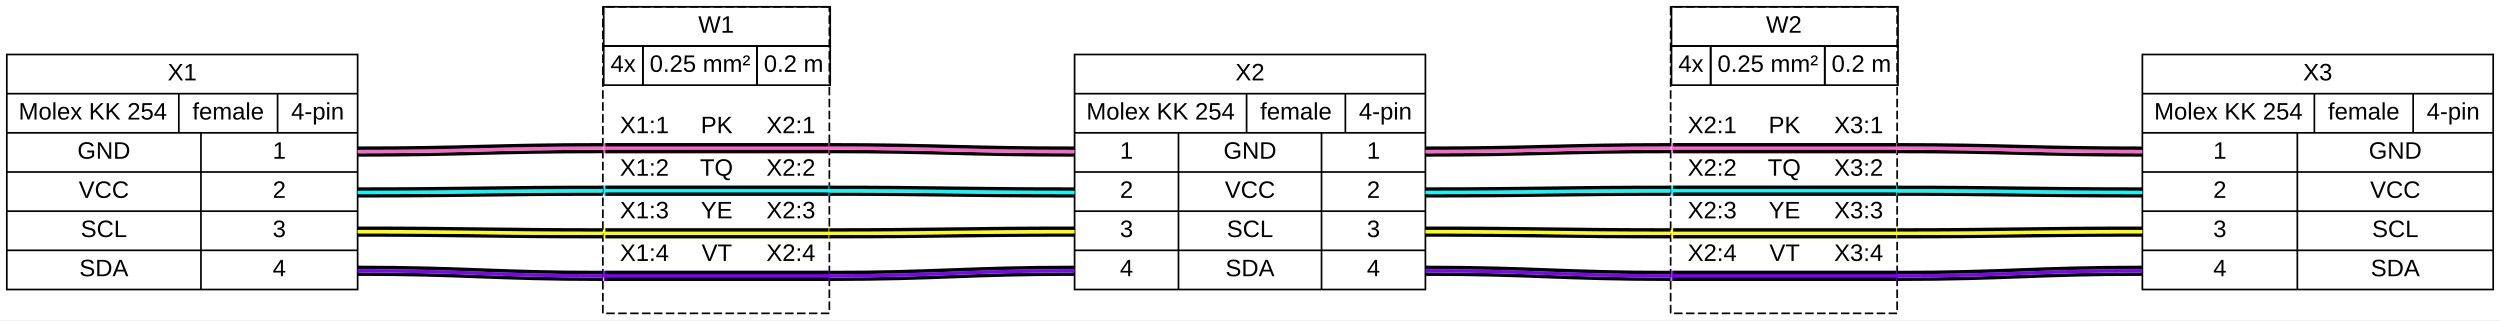
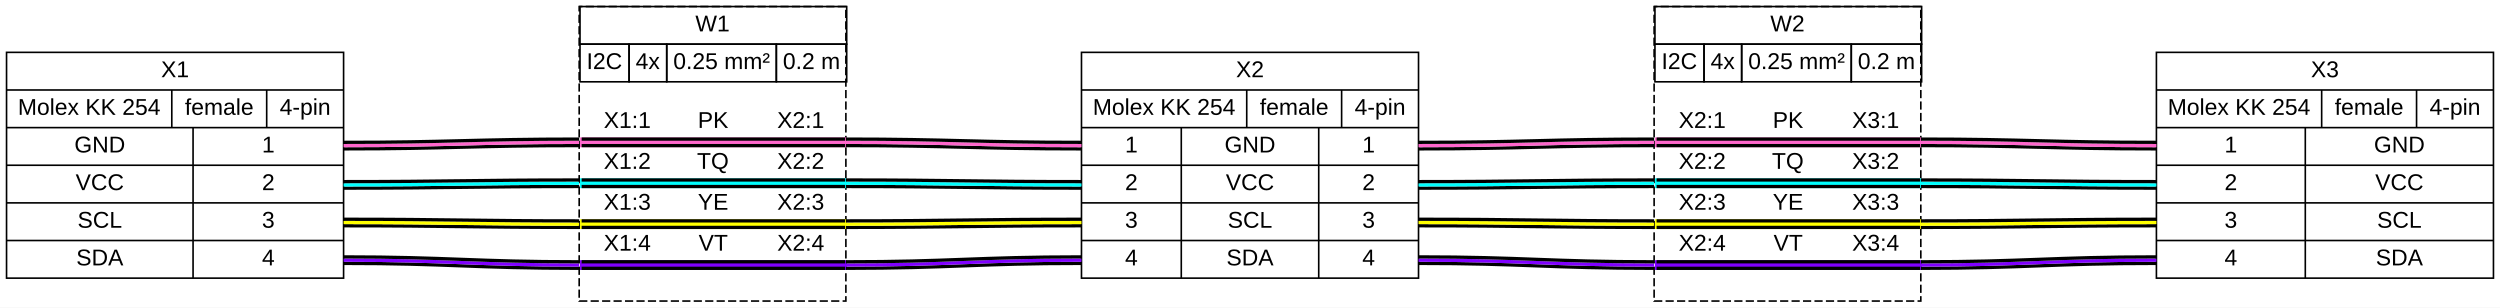
- <svg xmlns="http://www.w3.org/2000/svg" width="1468pt" height="188pt" viewBox="0.00 0.00 1468.00 188.00">
+ <svg xmlns="http://www.w3.org/2000/svg" width="1528pt" height="188pt" viewBox="0.00 0.00 1528.00 188.00">
  <g id="graph0" class="graph" transform="scale(1 1) rotate(0) translate(4 184)">
-     <polygon fill="white" stroke="transparent" points="-4,4 -4,-184 1464,-184 1464,4 -4,4" />
+     <polygon fill="white" stroke="transparent" points="-4,4 -4,-184 1524,-184 1524,4 -4,4" />
    <g id="node1" class="node">
      <polygon fill="white" stroke="black" points="0,-14 0,-152 206,-152 206,-14 0,-14" />
      <text text-anchor="middle" x="103" y="-136.8" font-family="arial" font-size="14.00">X1</text>
      <polyline fill="none" stroke="black" points="0,-129 206,-129 " />
      <text text-anchor="middle" x="50.5" y="-113.8" font-family="arial" font-size="14.00">Molex KK 254</text>
      <polyline fill="none" stroke="black" points="101,-106 101,-129 " />
      <text text-anchor="middle" x="130" y="-113.8" font-family="arial" font-size="14.00">female</text>
      <polyline fill="none" stroke="black" points="159,-106 159,-129 " />
      <text text-anchor="middle" x="182.5" y="-113.8" font-family="arial" font-size="14.00">4-pin</text>
      <polyline fill="none" stroke="black" points="0,-106 206,-106 " />
      <text text-anchor="middle" x="57" y="-90.8" font-family="arial" font-size="14.00">GND</text>
      <polyline fill="none" stroke="black" points="0,-83 114,-83 " />
      <text text-anchor="middle" x="57" y="-67.8" font-family="arial" font-size="14.00">VCC</text>
      <polyline fill="none" stroke="black" points="0,-60 114,-60 " />
      <text text-anchor="middle" x="57" y="-44.8" font-family="arial" font-size="14.00">SCL</text>
      <polyline fill="none" stroke="black" points="0,-37 114,-37 " />
      <text text-anchor="middle" x="57" y="-21.8" font-family="arial" font-size="14.00">SDA</text>
      <polyline fill="none" stroke="black" points="114,-14 114,-106 " />
      <text text-anchor="middle" x="160" y="-90.8" font-family="arial" font-size="14.00">1</text>
      <polyline fill="none" stroke="black" points="114,-83 206,-83 " />
      <text text-anchor="middle" x="160" y="-67.8" font-family="arial" font-size="14.00">2</text>
      <polyline fill="none" stroke="black" points="114,-60 206,-60 " />
      <text text-anchor="middle" x="160" y="-44.8" font-family="arial" font-size="14.00">3</text>
      <polyline fill="none" stroke="black" points="114,-37 206,-37 " />
      <text text-anchor="middle" x="160" y="-21.8" font-family="arial" font-size="14.00">4</text>
    </g>
    <g id="node4" class="node">
-       <polygon fill="white" stroke="black" stroke-dasharray="5,2" points="483,-180 350,-180 350,0 483,0 483,-180" />
-       <polygon fill="none" stroke="black" points="350.5,-157 350.5,-180 483.5,-180 483.5,-157 350.5,-157" />
-       <text text-anchor="start" x="406" y="-164.8" font-family="arial" font-size="14.00">W1</text>
-       <polygon fill="none" stroke="black" points="350.5,-134 350.5,-157 373.5,-157 373.5,-134 350.5,-134" />
-       <text text-anchor="start" x="354.5" y="-141.8" font-family="arial" font-size="14.00">4x</text>
-       <polygon fill="none" stroke="black" points="373.5,-134 373.5,-157 440.5,-157 440.5,-134 373.5,-134" />
-       <text text-anchor="start" x="377.5" y="-141.8" font-family="arial" font-size="14.00">0.25 mm²</text>
-       <polygon fill="none" stroke="black" points="440.5,-134 440.5,-157 483.5,-157 483.5,-134 440.5,-134" />
-       <text text-anchor="start" x="444.5" y="-141.8" font-family="arial" font-size="14.00">0.2 m</text>
-       <text text-anchor="start" x="415" y="-122.8" font-family="arial" font-size="14.00"> </text>
-       <text text-anchor="start" x="360" y="-105.8" font-family="arial" font-size="14.00">X1:1</text>
-       <text text-anchor="start" x="407.5" y="-105.8" font-family="arial" font-size="14.00">PK</text>
-       <text text-anchor="start" x="446" y="-105.8" font-family="arial" font-size="14.00">X2:1</text>
-       <polygon fill="#ff66cc" stroke="transparent" points="350.5,-94 350.5,-100 483.5,-100 483.5,-94 350.5,-94" />
-       <polyline fill="none" stroke="black" stroke-width="2" points="351.5,-95 482.5,-95 " />
-       <polyline fill="none" stroke="black" stroke-width="2" points="482.5,-99 351.5,-99 " />
-       <text text-anchor="start" x="360" y="-80.8" font-family="arial" font-size="14.00">X1:2</text>
-       <text text-anchor="start" x="407" y="-80.8" font-family="arial" font-size="14.00">TQ</text>
-       <text text-anchor="start" x="446" y="-80.8" font-family="arial" font-size="14.00">X2:2</text>
-       <polygon fill="#00ffff" stroke="transparent" stroke-width="2" points="350.5,-69 350.5,-75 483.5,-75 483.5,-69 350.5,-69" />
-       <polyline fill="none" stroke="black" stroke-width="2" points="351.5,-70 482.5,-70 " />
-       <polyline fill="none" stroke="black" stroke-width="2" points="482.5,-74 351.5,-74 " />
-       <text text-anchor="start" x="360" y="-55.8" font-family="arial" font-size="14.00">X1:3</text>
-       <text text-anchor="start" x="407.5" y="-55.8" font-family="arial" font-size="14.00">YE</text>
-       <text text-anchor="start" x="446" y="-55.8" font-family="arial" font-size="14.00">X2:3</text>
-       <polygon fill="#ffff00" stroke="transparent" stroke-width="2" points="350.5,-44 350.5,-50 483.5,-50 483.5,-44 350.5,-44" />
-       <polyline fill="none" stroke="black" stroke-width="2" points="351.5,-45 482.5,-45 " />
-       <polyline fill="none" stroke="black" stroke-width="2" points="482.5,-49 351.5,-49 " />
-       <text text-anchor="start" x="360" y="-30.8" font-family="arial" font-size="14.00">X1:4</text>
-       <text text-anchor="start" x="408" y="-30.8" font-family="arial" font-size="14.00">VT</text>
-       <text text-anchor="start" x="446" y="-30.8" font-family="arial" font-size="14.00">X2:4</text>
-       <polygon fill="#8000ff" stroke="transparent" stroke-width="2" points="350.5,-19 350.5,-25 483.5,-25 483.5,-19 350.5,-19" />
-       <polyline fill="none" stroke="black" stroke-width="2" points="351.5,-20 482.5,-20 " />
-       <polyline fill="none" stroke="black" stroke-width="2" points="482.5,-24 351.5,-24 " />
-       <text text-anchor="start" x="372" y="-5.8" font-family="arial" font-size="14.00"> </text>
+       <polygon fill="white" stroke="black" stroke-dasharray="5,2" points="513,-180 350,-180 350,0 513,0 513,-180" />
+       <polygon fill="none" stroke="black" points="350.5,-157 350.5,-180 513.5,-180 513.5,-157 350.5,-157" />
+       <text text-anchor="start" x="421" y="-164.8" font-family="arial" font-size="14.00">W1</text>
+       <polygon fill="none" stroke="black" points="350.5,-134 350.5,-157 380.5,-157 380.5,-134 350.5,-134" />
+       <text text-anchor="start" x="354.5" y="-141.8" font-family="arial" font-size="14.00">I2C</text>
+       <polygon fill="none" stroke="black" points="380.5,-134 380.5,-157 403.5,-157 403.5,-134 380.5,-134" />
+       <text text-anchor="start" x="384.5" y="-141.8" font-family="arial" font-size="14.00">4x</text>
+       <polygon fill="none" stroke="black" points="403.5,-134 403.5,-157 470.5,-157 470.5,-134 403.5,-134" />
+       <text text-anchor="start" x="407.5" y="-141.8" font-family="arial" font-size="14.00">0.25 mm²</text>
+       <polygon fill="none" stroke="black" points="470.5,-134 470.5,-157 513.5,-157 513.5,-134 470.5,-134" />
+       <text text-anchor="start" x="474.5" y="-141.8" font-family="arial" font-size="14.00">0.2 m</text>
+       <text text-anchor="start" x="430" y="-122.8" font-family="arial" font-size="14.00"> </text>
+       <text text-anchor="start" x="365" y="-105.8" font-family="arial" font-size="14.00">X1:1</text>
+       <text text-anchor="start" x="422.5" y="-105.8" font-family="arial" font-size="14.00">PK</text>
+       <text text-anchor="start" x="471" y="-105.8" font-family="arial" font-size="14.00">X2:1</text>
+       <polygon fill="#ff66cc" stroke="transparent" points="350.5,-94 350.5,-100 513.5,-100 513.5,-94 350.5,-94" />
+       <polyline fill="none" stroke="black" stroke-width="2" points="351.5,-95 512.5,-95 " />
+       <polyline fill="none" stroke="black" stroke-width="2" points="512.5,-99 351.5,-99 " />
+       <text text-anchor="start" x="365" y="-80.8" font-family="arial" font-size="14.00">X1:2</text>
+       <text text-anchor="start" x="422" y="-80.8" font-family="arial" font-size="14.00">TQ</text>
+       <text text-anchor="start" x="471" y="-80.8" font-family="arial" font-size="14.00">X2:2</text>
+       <polygon fill="#00ffff" stroke="transparent" stroke-width="2" points="350.5,-69 350.5,-75 513.5,-75 513.5,-69 350.5,-69" />
+       <polyline fill="none" stroke="black" stroke-width="2" points="351.5,-70 512.5,-70 " />
+       <polyline fill="none" stroke="black" stroke-width="2" points="512.5,-74 351.5,-74 " />
+       <text text-anchor="start" x="365" y="-55.8" font-family="arial" font-size="14.00">X1:3</text>
+       <text text-anchor="start" x="422.5" y="-55.8" font-family="arial" font-size="14.00">YE</text>
+       <text text-anchor="start" x="471" y="-55.8" font-family="arial" font-size="14.00">X2:3</text>
+       <polygon fill="#ffff00" stroke="transparent" stroke-width="2" points="350.5,-44 350.5,-50 513.5,-50 513.5,-44 350.5,-44" />
+       <polyline fill="none" stroke="black" stroke-width="2" points="351.5,-45 512.5,-45 " />
+       <polyline fill="none" stroke="black" stroke-width="2" points="512.5,-49 351.5,-49 " />
+       <text text-anchor="start" x="365" y="-30.8" font-family="arial" font-size="14.00">X1:4</text>
+       <text text-anchor="start" x="423" y="-30.8" font-family="arial" font-size="14.00">VT</text>
+       <text text-anchor="start" x="471" y="-30.8" font-family="arial" font-size="14.00">X2:4</text>
+       <polygon fill="#8000ff" stroke="transparent" stroke-width="2" points="350.5,-19 350.5,-25 513.5,-25 513.5,-19 350.5,-19" />
+       <polyline fill="none" stroke="black" stroke-width="2" points="351.5,-20 512.5,-20 " />
+       <polyline fill="none" stroke="black" stroke-width="2" points="512.5,-24 351.5,-24 " />
+       <text text-anchor="start" x="377" y="-5.8" font-family="arial" font-size="14.00"> </text>
    </g>
    <g id="edge1" class="edge">
      <path fill="none" stroke="#000000" stroke-width="2" d="M206,-93C270.25,-93.02 286.24,-95.02 350,-95" />
      <path fill="none" stroke="#ff66cc" stroke-width="2" d="M206,-95C270.01,-95 285.99,-97 350,-97" />
      <path fill="none" stroke="#000000" stroke-width="2" d="M206,-97C269.76,-96.98 285.75,-98.98 350,-99" />
    </g>
    <g id="edge3" class="edge">
      <path fill="none" stroke="#000000" stroke-width="2" d="M206,-69C270.13,-69 286.12,-70 350,-70" />
      <path fill="none" stroke="#00ffff" stroke-width="2" d="M206,-71C270,-71 286,-72 350,-72" />
      <path fill="none" stroke="#000000" stroke-width="2" d="M206,-73C269.88,-73 285.87,-74 350,-74" />
    </g>
    <g id="edge5" class="edge">
      <path fill="none" stroke="#000000" stroke-width="2" d="M206,-46C269.88,-46 285.87,-45 350,-45" />
      <path fill="none" stroke="#ffff00" stroke-width="2" d="M206,-48C270,-48 286,-47 350,-47" />
      <path fill="none" stroke="#000000" stroke-width="2" d="M206,-50C270.13,-50 286.12,-49 350,-49" />
    </g>
    <g id="edge7" class="edge">
      <path fill="none" stroke="#000000" stroke-width="2" d="M206,-23C269.64,-23.03 285.62,-20.03 350,-20" />
      <path fill="none" stroke="#8000ff" stroke-width="2" d="M206,-25C270.01,-25 285.99,-22 350,-22" />
      <path fill="none" stroke="#000000" stroke-width="2" d="M206,-27C270.38,-26.97 286.36,-23.97 350,-24" />
    </g>
    <g id="node2" class="node">
-       <polygon fill="white" stroke="black" points="627,-14 627,-152 833,-152 833,-14 627,-14" />
-       <text text-anchor="middle" x="730" y="-136.8" font-family="arial" font-size="14.00">X2</text>
-       <polyline fill="none" stroke="black" points="627,-129 833,-129 " />
-       <text text-anchor="middle" x="677.5" y="-113.8" font-family="arial" font-size="14.00">Molex KK 254</text>
-       <polyline fill="none" stroke="black" points="728,-106 728,-129 " />
-       <text text-anchor="middle" x="757" y="-113.8" font-family="arial" font-size="14.00">female</text>
-       <polyline fill="none" stroke="black" points="786,-106 786,-129 " />
-       <text text-anchor="middle" x="809.5" y="-113.8" font-family="arial" font-size="14.00">4-pin</text>
-       <polyline fill="none" stroke="black" points="627,-106 833,-106 " />
-       <text text-anchor="middle" x="657.5" y="-90.8" font-family="arial" font-size="14.00">1</text>
-       <polyline fill="none" stroke="black" points="627,-83 688,-83 " />
-       <text text-anchor="middle" x="657.5" y="-67.8" font-family="arial" font-size="14.00">2</text>
-       <polyline fill="none" stroke="black" points="627,-60 688,-60 " />
-       <text text-anchor="middle" x="657.5" y="-44.8" font-family="arial" font-size="14.00">3</text>
-       <polyline fill="none" stroke="black" points="627,-37 688,-37 " />
-       <text text-anchor="middle" x="657.5" y="-21.8" font-family="arial" font-size="14.00">4</text>
-       <polyline fill="none" stroke="black" points="688,-14 688,-106 " />
-       <text text-anchor="middle" x="730" y="-90.8" font-family="arial" font-size="14.00">GND</text>
-       <polyline fill="none" stroke="black" points="688,-83 772,-83 " />
-       <text text-anchor="middle" x="730" y="-67.8" font-family="arial" font-size="14.00">VCC</text>
-       <polyline fill="none" stroke="black" points="688,-60 772,-60 " />
-       <text text-anchor="middle" x="730" y="-44.8" font-family="arial" font-size="14.00">SCL</text>
-       <polyline fill="none" stroke="black" points="688,-37 772,-37 " />
-       <text text-anchor="middle" x="730" y="-21.8" font-family="arial" font-size="14.00">SDA</text>
-       <polyline fill="none" stroke="black" points="772,-14 772,-106 " />
-       <text text-anchor="middle" x="802.5" y="-90.8" font-family="arial" font-size="14.00">1</text>
-       <polyline fill="none" stroke="black" points="772,-83 833,-83 " />
-       <text text-anchor="middle" x="802.5" y="-67.8" font-family="arial" font-size="14.00">2</text>
-       <polyline fill="none" stroke="black" points="772,-60 833,-60 " />
-       <text text-anchor="middle" x="802.5" y="-44.8" font-family="arial" font-size="14.00">3</text>
-       <polyline fill="none" stroke="black" points="772,-37 833,-37 " />
-       <text text-anchor="middle" x="802.5" y="-21.8" font-family="arial" font-size="14.00">4</text>
+       <polygon fill="white" stroke="black" points="657,-14 657,-152 863,-152 863,-14 657,-14" />
+       <text text-anchor="middle" x="760" y="-136.8" font-family="arial" font-size="14.00">X2</text>
+       <polyline fill="none" stroke="black" points="657,-129 863,-129 " />
+       <text text-anchor="middle" x="707.5" y="-113.8" font-family="arial" font-size="14.00">Molex KK 254</text>
+       <polyline fill="none" stroke="black" points="758,-106 758,-129 " />
+       <text text-anchor="middle" x="787" y="-113.8" font-family="arial" font-size="14.00">female</text>
+       <polyline fill="none" stroke="black" points="816,-106 816,-129 " />
+       <text text-anchor="middle" x="839.5" y="-113.8" font-family="arial" font-size="14.00">4-pin</text>
+       <polyline fill="none" stroke="black" points="657,-106 863,-106 " />
+       <text text-anchor="middle" x="687.5" y="-90.8" font-family="arial" font-size="14.00">1</text>
+       <polyline fill="none" stroke="black" points="657,-83 718,-83 " />
+       <text text-anchor="middle" x="687.5" y="-67.8" font-family="arial" font-size="14.00">2</text>
+       <polyline fill="none" stroke="black" points="657,-60 718,-60 " />
+       <text text-anchor="middle" x="687.5" y="-44.8" font-family="arial" font-size="14.00">3</text>
+       <polyline fill="none" stroke="black" points="657,-37 718,-37 " />
+       <text text-anchor="middle" x="687.5" y="-21.8" font-family="arial" font-size="14.00">4</text>
+       <polyline fill="none" stroke="black" points="718,-14 718,-106 " />
+       <text text-anchor="middle" x="760" y="-90.8" font-family="arial" font-size="14.00">GND</text>
+       <polyline fill="none" stroke="black" points="718,-83 802,-83 " />
+       <text text-anchor="middle" x="760" y="-67.8" font-family="arial" font-size="14.00">VCC</text>
+       <polyline fill="none" stroke="black" points="718,-60 802,-60 " />
+       <text text-anchor="middle" x="760" y="-44.8" font-family="arial" font-size="14.00">SCL</text>
+       <polyline fill="none" stroke="black" points="718,-37 802,-37 " />
+       <text text-anchor="middle" x="760" y="-21.8" font-family="arial" font-size="14.00">SDA</text>
+       <polyline fill="none" stroke="black" points="802,-14 802,-106 " />
+       <text text-anchor="middle" x="832.5" y="-90.8" font-family="arial" font-size="14.00">1</text>
+       <polyline fill="none" stroke="black" points="802,-83 863,-83 " />
+       <text text-anchor="middle" x="832.5" y="-67.8" font-family="arial" font-size="14.00">2</text>
+       <polyline fill="none" stroke="black" points="802,-60 863,-60 " />
+       <text text-anchor="middle" x="832.5" y="-44.8" font-family="arial" font-size="14.00">3</text>
+       <polyline fill="none" stroke="black" points="802,-37 863,-37 " />
+       <text text-anchor="middle" x="832.5" y="-21.8" font-family="arial" font-size="14.00">4</text>
    </g>
    <g id="node5" class="node">
-       <polygon fill="white" stroke="black" stroke-dasharray="5,2" points="1110,-180 977,-180 977,0 1110,0 1110,-180" />
-       <polygon fill="none" stroke="black" points="977.5,-157 977.5,-180 1110.5,-180 1110.5,-157 977.5,-157" />
-       <text text-anchor="start" x="1033" y="-164.8" font-family="arial" font-size="14.00">W2</text>
-       <polygon fill="none" stroke="black" points="977.5,-134 977.5,-157 1000.5,-157 1000.5,-134 977.5,-134" />
-       <text text-anchor="start" x="981.5" y="-141.8" font-family="arial" font-size="14.00">4x</text>
-       <polygon fill="none" stroke="black" points="1000.5,-134 1000.5,-157 1067.5,-157 1067.5,-134 1000.5,-134" />
-       <text text-anchor="start" x="1004.5" y="-141.8" font-family="arial" font-size="14.00">0.25 mm²</text>
-       <polygon fill="none" stroke="black" points="1067.5,-134 1067.5,-157 1110.5,-157 1110.5,-134 1067.5,-134" />
-       <text text-anchor="start" x="1071.5" y="-141.8" font-family="arial" font-size="14.00">0.2 m</text>
-       <text text-anchor="start" x="1042" y="-122.8" font-family="arial" font-size="14.00"> </text>
-       <text text-anchor="start" x="987" y="-105.8" font-family="arial" font-size="14.00">X2:1</text>
-       <text text-anchor="start" x="1034.5" y="-105.8" font-family="arial" font-size="14.00">PK</text>
-       <text text-anchor="start" x="1073" y="-105.8" font-family="arial" font-size="14.00">X3:1</text>
-       <polygon fill="#ff66cc" stroke="transparent" points="977.5,-94 977.5,-100 1110.5,-100 1110.5,-94 977.5,-94" />
-       <polyline fill="none" stroke="black" stroke-width="2" points="978.5,-95 1109.5,-95 " />
-       <polyline fill="none" stroke="black" stroke-width="2" points="1109.5,-99 978.5,-99 " />
-       <text text-anchor="start" x="987" y="-80.8" font-family="arial" font-size="14.00">X2:2</text>
-       <text text-anchor="start" x="1034" y="-80.8" font-family="arial" font-size="14.00">TQ</text>
-       <text text-anchor="start" x="1073" y="-80.8" font-family="arial" font-size="14.00">X3:2</text>
-       <polygon fill="#00ffff" stroke="transparent" stroke-width="2" points="977.5,-69 977.5,-75 1110.5,-75 1110.5,-69 977.5,-69" />
-       <polyline fill="none" stroke="black" stroke-width="2" points="978.5,-70 1109.5,-70 " />
-       <polyline fill="none" stroke="black" stroke-width="2" points="1109.5,-74 978.5,-74 " />
-       <text text-anchor="start" x="987" y="-55.8" font-family="arial" font-size="14.00">X2:3</text>
-       <text text-anchor="start" x="1034.5" y="-55.8" font-family="arial" font-size="14.00">YE</text>
-       <text text-anchor="start" x="1073" y="-55.8" font-family="arial" font-size="14.00">X3:3</text>
-       <polygon fill="#ffff00" stroke="transparent" stroke-width="2" points="977.5,-44 977.5,-50 1110.5,-50 1110.5,-44 977.5,-44" />
-       <polyline fill="none" stroke="black" stroke-width="2" points="978.5,-45 1109.5,-45 " />
-       <polyline fill="none" stroke="black" stroke-width="2" points="1109.5,-49 978.5,-49 " />
-       <text text-anchor="start" x="987" y="-30.8" font-family="arial" font-size="14.00">X2:4</text>
-       <text text-anchor="start" x="1035" y="-30.8" font-family="arial" font-size="14.00">VT</text>
-       <text text-anchor="start" x="1073" y="-30.8" font-family="arial" font-size="14.00">X3:4</text>
-       <polygon fill="#8000ff" stroke="transparent" stroke-width="2" points="977.5,-19 977.5,-25 1110.5,-25 1110.5,-19 977.5,-19" />
-       <polyline fill="none" stroke="black" stroke-width="2" points="978.5,-20 1109.5,-20 " />
-       <polyline fill="none" stroke="black" stroke-width="2" points="1109.5,-24 978.5,-24 " />
-       <text text-anchor="start" x="999" y="-5.8" font-family="arial" font-size="14.00"> </text>
+       <polygon fill="white" stroke="black" stroke-dasharray="5,2" points="1170,-180 1007,-180 1007,0 1170,0 1170,-180" />
+       <polygon fill="none" stroke="black" points="1007.5,-157 1007.5,-180 1170.5,-180 1170.5,-157 1007.5,-157" />
+       <text text-anchor="start" x="1078" y="-164.8" font-family="arial" font-size="14.00">W2</text>
+       <polygon fill="none" stroke="black" points="1007.5,-134 1007.5,-157 1037.5,-157 1037.5,-134 1007.5,-134" />
+       <text text-anchor="start" x="1011.5" y="-141.8" font-family="arial" font-size="14.00">I2C</text>
+       <polygon fill="none" stroke="black" points="1037.5,-134 1037.5,-157 1060.5,-157 1060.5,-134 1037.5,-134" />
+       <text text-anchor="start" x="1041.5" y="-141.8" font-family="arial" font-size="14.00">4x</text>
+       <polygon fill="none" stroke="black" points="1060.5,-134 1060.5,-157 1127.5,-157 1127.5,-134 1060.5,-134" />
+       <text text-anchor="start" x="1064.5" y="-141.8" font-family="arial" font-size="14.00">0.25 mm²</text>
+       <polygon fill="none" stroke="black" points="1127.5,-134 1127.5,-157 1170.5,-157 1170.5,-134 1127.5,-134" />
+       <text text-anchor="start" x="1131.5" y="-141.8" font-family="arial" font-size="14.00">0.2 m</text>
+       <text text-anchor="start" x="1087" y="-122.8" font-family="arial" font-size="14.00"> </text>
+       <text text-anchor="start" x="1022" y="-105.8" font-family="arial" font-size="14.00">X2:1</text>
+       <text text-anchor="start" x="1079.5" y="-105.8" font-family="arial" font-size="14.00">PK</text>
+       <text text-anchor="start" x="1128" y="-105.8" font-family="arial" font-size="14.00">X3:1</text>
+       <polygon fill="#ff66cc" stroke="transparent" points="1007.5,-94 1007.5,-100 1170.5,-100 1170.5,-94 1007.5,-94" />
+       <polyline fill="none" stroke="black" stroke-width="2" points="1008.5,-95 1169.5,-95 " />
+       <polyline fill="none" stroke="black" stroke-width="2" points="1169.5,-99 1008.5,-99 " />
+       <text text-anchor="start" x="1022" y="-80.8" font-family="arial" font-size="14.00">X2:2</text>
+       <text text-anchor="start" x="1079" y="-80.8" font-family="arial" font-size="14.00">TQ</text>
+       <text text-anchor="start" x="1128" y="-80.8" font-family="arial" font-size="14.00">X3:2</text>
+       <polygon fill="#00ffff" stroke="transparent" stroke-width="2" points="1007.5,-69 1007.5,-75 1170.5,-75 1170.5,-69 1007.5,-69" />
+       <polyline fill="none" stroke="black" stroke-width="2" points="1008.5,-70 1169.5,-70 " />
+       <polyline fill="none" stroke="black" stroke-width="2" points="1169.5,-74 1008.5,-74 " />
+       <text text-anchor="start" x="1022" y="-55.8" font-family="arial" font-size="14.00">X2:3</text>
+       <text text-anchor="start" x="1079.5" y="-55.8" font-family="arial" font-size="14.00">YE</text>
+       <text text-anchor="start" x="1128" y="-55.8" font-family="arial" font-size="14.00">X3:3</text>
+       <polygon fill="#ffff00" stroke="transparent" stroke-width="2" points="1007.5,-44 1007.5,-50 1170.5,-50 1170.5,-44 1007.5,-44" />
+       <polyline fill="none" stroke="black" stroke-width="2" points="1008.5,-45 1169.5,-45 " />
+       <polyline fill="none" stroke="black" stroke-width="2" points="1169.5,-49 1008.5,-49 " />
+       <text text-anchor="start" x="1022" y="-30.8" font-family="arial" font-size="14.00">X2:4</text>
+       <text text-anchor="start" x="1080" y="-30.8" font-family="arial" font-size="14.00">VT</text>
+       <text text-anchor="start" x="1128" y="-30.8" font-family="arial" font-size="14.00">X3:4</text>
+       <polygon fill="#8000ff" stroke="transparent" stroke-width="2" points="1007.5,-19 1007.5,-25 1170.5,-25 1170.5,-19 1007.5,-19" />
+       <polyline fill="none" stroke="black" stroke-width="2" points="1008.5,-20 1169.5,-20 " />
+       <polyline fill="none" stroke="black" stroke-width="2" points="1169.5,-24 1008.5,-24 " />
+       <text text-anchor="start" x="1034" y="-5.8" font-family="arial" font-size="14.00"> </text>
    </g>
    <g id="edge9" class="edge">
-       <path fill="none" stroke="#000000" stroke-width="2" d="M833,-93C897.25,-93.02 913.24,-95.02 977,-95" />
-       <path fill="none" stroke="#ff66cc" stroke-width="2" d="M833,-95C897.01,-95 912.99,-97 977,-97" />
-       <path fill="none" stroke="#000000" stroke-width="2" d="M833,-97C896.76,-96.98 912.75,-98.98 977,-99" />
+       <path fill="none" stroke="#000000" stroke-width="2" d="M863,-93C927.25,-93.02 943.24,-95.02 1007,-95" />
+       <path fill="none" stroke="#ff66cc" stroke-width="2" d="M863,-95C927.01,-95 942.99,-97 1007,-97" />
+       <path fill="none" stroke="#000000" stroke-width="2" d="M863,-97C926.76,-96.98 942.75,-98.98 1007,-99" />
    </g>
    <g id="edge11" class="edge">
-       <path fill="none" stroke="#000000" stroke-width="2" d="M833,-69C897.13,-69 913.12,-70 977,-70" />
-       <path fill="none" stroke="#00ffff" stroke-width="2" d="M833,-71C897,-71 913,-72 977,-72" />
-       <path fill="none" stroke="#000000" stroke-width="2" d="M833,-73C896.88,-73 912.87,-74 977,-74" />
+       <path fill="none" stroke="#000000" stroke-width="2" d="M863,-69C927.13,-69 943.12,-70 1007,-70" />
+       <path fill="none" stroke="#00ffff" stroke-width="2" d="M863,-71C927,-71 943,-72 1007,-72" />
+       <path fill="none" stroke="#000000" stroke-width="2" d="M863,-73C926.88,-73 942.87,-74 1007,-74" />
    </g>
    <g id="edge13" class="edge">
-       <path fill="none" stroke="#000000" stroke-width="2" d="M833,-46C896.88,-46 912.87,-45 977,-45" />
-       <path fill="none" stroke="#ffff00" stroke-width="2" d="M833,-48C897,-48 913,-47 977,-47" />
-       <path fill="none" stroke="#000000" stroke-width="2" d="M833,-50C897.13,-50 913.12,-49 977,-49" />
+       <path fill="none" stroke="#000000" stroke-width="2" d="M863,-46C926.88,-46 942.87,-45 1007,-45" />
+       <path fill="none" stroke="#ffff00" stroke-width="2" d="M863,-48C927,-48 943,-47 1007,-47" />
+       <path fill="none" stroke="#000000" stroke-width="2" d="M863,-50C927.13,-50 943.12,-49 1007,-49" />
    </g>
    <g id="edge15" class="edge">
-       <path fill="none" stroke="#000000" stroke-width="2" d="M833,-23C896.64,-23.03 912.62,-20.03 977,-20" />
-       <path fill="none" stroke="#8000ff" stroke-width="2" d="M833,-25C897.01,-25 912.99,-22 977,-22" />
-       <path fill="none" stroke="#000000" stroke-width="2" d="M833,-27C897.38,-26.97 913.36,-23.97 977,-24" />
+       <path fill="none" stroke="#000000" stroke-width="2" d="M863,-23C926.64,-23.03 942.62,-20.03 1007,-20" />
+       <path fill="none" stroke="#8000ff" stroke-width="2" d="M863,-25C927.01,-25 942.99,-22 1007,-22" />
+       <path fill="none" stroke="#000000" stroke-width="2" d="M863,-27C927.38,-26.97 943.36,-23.97 1007,-24" />
    </g>
    <g id="node3" class="node">
-       <polygon fill="white" stroke="black" points="1254,-14 1254,-152 1460,-152 1460,-14 1254,-14" />
-       <text text-anchor="middle" x="1357" y="-136.8" font-family="arial" font-size="14.00">X3</text>
-       <polyline fill="none" stroke="black" points="1254,-129 1460,-129 " />
-       <text text-anchor="middle" x="1304.5" y="-113.8" font-family="arial" font-size="14.00">Molex KK 254</text>
-       <polyline fill="none" stroke="black" points="1355,-106 1355,-129 " />
-       <text text-anchor="middle" x="1384" y="-113.8" font-family="arial" font-size="14.00">female</text>
-       <polyline fill="none" stroke="black" points="1413,-106 1413,-129 " />
-       <text text-anchor="middle" x="1436.5" y="-113.8" font-family="arial" font-size="14.00">4-pin</text>
-       <polyline fill="none" stroke="black" points="1254,-106 1460,-106 " />
-       <text text-anchor="middle" x="1299.5" y="-90.8" font-family="arial" font-size="14.00">1</text>
-       <polyline fill="none" stroke="black" points="1254,-83 1345,-83 " />
-       <text text-anchor="middle" x="1299.5" y="-67.8" font-family="arial" font-size="14.00">2</text>
-       <polyline fill="none" stroke="black" points="1254,-60 1345,-60 " />
-       <text text-anchor="middle" x="1299.5" y="-44.8" font-family="arial" font-size="14.00">3</text>
-       <polyline fill="none" stroke="black" points="1254,-37 1345,-37 " />
-       <text text-anchor="middle" x="1299.5" y="-21.8" font-family="arial" font-size="14.00">4</text>
-       <polyline fill="none" stroke="black" points="1345,-14 1345,-106 " />
-       <text text-anchor="middle" x="1402.5" y="-90.8" font-family="arial" font-size="14.00">GND</text>
-       <polyline fill="none" stroke="black" points="1345,-83 1460,-83 " />
-       <text text-anchor="middle" x="1402.5" y="-67.8" font-family="arial" font-size="14.00">VCC</text>
-       <polyline fill="none" stroke="black" points="1345,-60 1460,-60 " />
-       <text text-anchor="middle" x="1402.5" y="-44.8" font-family="arial" font-size="14.00">SCL</text>
-       <polyline fill="none" stroke="black" points="1345,-37 1460,-37 " />
-       <text text-anchor="middle" x="1402.5" y="-21.8" font-family="arial" font-size="14.00">SDA</text>
+       <polygon fill="white" stroke="black" points="1314,-14 1314,-152 1520,-152 1520,-14 1314,-14" />
+       <text text-anchor="middle" x="1417" y="-136.8" font-family="arial" font-size="14.00">X3</text>
+       <polyline fill="none" stroke="black" points="1314,-129 1520,-129 " />
+       <text text-anchor="middle" x="1364.5" y="-113.8" font-family="arial" font-size="14.00">Molex KK 254</text>
+       <polyline fill="none" stroke="black" points="1415,-106 1415,-129 " />
+       <text text-anchor="middle" x="1444" y="-113.8" font-family="arial" font-size="14.00">female</text>
+       <polyline fill="none" stroke="black" points="1473,-106 1473,-129 " />
+       <text text-anchor="middle" x="1496.5" y="-113.8" font-family="arial" font-size="14.00">4-pin</text>
+       <polyline fill="none" stroke="black" points="1314,-106 1520,-106 " />
+       <text text-anchor="middle" x="1359.5" y="-90.8" font-family="arial" font-size="14.00">1</text>
+       <polyline fill="none" stroke="black" points="1314,-83 1405,-83 " />
+       <text text-anchor="middle" x="1359.5" y="-67.8" font-family="arial" font-size="14.00">2</text>
+       <polyline fill="none" stroke="black" points="1314,-60 1405,-60 " />
+       <text text-anchor="middle" x="1359.5" y="-44.8" font-family="arial" font-size="14.00">3</text>
+       <polyline fill="none" stroke="black" points="1314,-37 1405,-37 " />
+       <text text-anchor="middle" x="1359.5" y="-21.8" font-family="arial" font-size="14.00">4</text>
+       <polyline fill="none" stroke="black" points="1405,-14 1405,-106 " />
+       <text text-anchor="middle" x="1462.5" y="-90.8" font-family="arial" font-size="14.00">GND</text>
+       <polyline fill="none" stroke="black" points="1405,-83 1520,-83 " />
+       <text text-anchor="middle" x="1462.5" y="-67.8" font-family="arial" font-size="14.00">VCC</text>
+       <polyline fill="none" stroke="black" points="1405,-60 1520,-60 " />
+       <text text-anchor="middle" x="1462.5" y="-44.8" font-family="arial" font-size="14.00">SCL</text>
+       <polyline fill="none" stroke="black" points="1405,-37 1520,-37 " />
+       <text text-anchor="middle" x="1462.5" y="-21.8" font-family="arial" font-size="14.00">SDA</text>
    </g>
    <g id="edge2" class="edge">
-       <path fill="none" stroke="#000000" stroke-width="2" d="M483,-95C546.76,-95.02 562.75,-93.02 627,-93" />
-       <path fill="none" stroke="#ff66cc" stroke-width="2" d="M483,-97C547.01,-97 562.99,-95 627,-95" />
-       <path fill="none" stroke="#000000" stroke-width="2" d="M483,-99C547.25,-98.98 563.24,-96.98 627,-97" />
+       <path fill="none" stroke="#000000" stroke-width="2" d="M513,-95C576.76,-95.02 592.75,-93.02 657,-93" />
+       <path fill="none" stroke="#ff66cc" stroke-width="2" d="M513,-97C577.01,-97 592.99,-95 657,-95" />
+       <path fill="none" stroke="#000000" stroke-width="2" d="M513,-99C577.25,-98.98 593.24,-96.98 657,-97" />
    </g>
    <g id="edge4" class="edge">
-       <path fill="none" stroke="#000000" stroke-width="2" d="M483,-70C546.88,-70 562.87,-69 627,-69" />
-       <path fill="none" stroke="#00ffff" stroke-width="2" d="M483,-72C547,-72 563,-71 627,-71" />
-       <path fill="none" stroke="#000000" stroke-width="2" d="M483,-74C547.13,-74 563.12,-73 627,-73" />
+       <path fill="none" stroke="#000000" stroke-width="2" d="M513,-70C576.88,-70 592.87,-69 657,-69" />
+       <path fill="none" stroke="#00ffff" stroke-width="2" d="M513,-72C577,-72 593,-71 657,-71" />
+       <path fill="none" stroke="#000000" stroke-width="2" d="M513,-74C577.13,-74 593.12,-73 657,-73" />
    </g>
    <g id="edge6" class="edge">
-       <path fill="none" stroke="#000000" stroke-width="2" d="M483,-45C547.13,-45 563.12,-46 627,-46" />
-       <path fill="none" stroke="#ffff00" stroke-width="2" d="M483,-47C547,-47 563,-48 627,-48" />
-       <path fill="none" stroke="#000000" stroke-width="2" d="M483,-49C546.88,-49 562.87,-50 627,-50" />
+       <path fill="none" stroke="#000000" stroke-width="2" d="M513,-45C577.13,-45 593.12,-46 657,-46" />
+       <path fill="none" stroke="#ffff00" stroke-width="2" d="M513,-47C577,-47 593,-48 657,-48" />
+       <path fill="none" stroke="#000000" stroke-width="2" d="M513,-49C576.88,-49 592.87,-50 657,-50" />
    </g>
    <g id="edge8" class="edge">
-       <path fill="none" stroke="#000000" stroke-width="2" d="M483,-20C547.38,-20.03 563.36,-23.03 627,-23" />
-       <path fill="none" stroke="#8000ff" stroke-width="2" d="M483,-22C547.01,-22 562.99,-25 627,-25" />
-       <path fill="none" stroke="#000000" stroke-width="2" d="M483,-24C546.64,-23.97 562.62,-26.97 627,-27" />
+       <path fill="none" stroke="#000000" stroke-width="2" d="M513,-20C577.38,-20.03 593.36,-23.03 657,-23" />
+       <path fill="none" stroke="#8000ff" stroke-width="2" d="M513,-22C577.01,-22 592.99,-25 657,-25" />
+       <path fill="none" stroke="#000000" stroke-width="2" d="M513,-24C576.64,-23.97 592.62,-26.97 657,-27" />
    </g>
    <g id="edge10" class="edge">
-       <path fill="none" stroke="#000000" stroke-width="2" d="M1110,-95C1173.76,-95.02 1189.75,-93.02 1254,-93" />
-       <path fill="none" stroke="#ff66cc" stroke-width="2" d="M1110,-97C1174.01,-97 1189.99,-95 1254,-95" />
-       <path fill="none" stroke="#000000" stroke-width="2" d="M1110,-99C1174.25,-98.98 1190.24,-96.98 1254,-97" />
+       <path fill="none" stroke="#000000" stroke-width="2" d="M1170,-95C1233.76,-95.02 1249.75,-93.02 1314,-93" />
+       <path fill="none" stroke="#ff66cc" stroke-width="2" d="M1170,-97C1234.01,-97 1249.99,-95 1314,-95" />
+       <path fill="none" stroke="#000000" stroke-width="2" d="M1170,-99C1234.25,-98.98 1250.24,-96.98 1314,-97" />
    </g>
    <g id="edge12" class="edge">
-       <path fill="none" stroke="#000000" stroke-width="2" d="M1110,-70C1173.88,-70 1189.87,-69 1254,-69" />
-       <path fill="none" stroke="#00ffff" stroke-width="2" d="M1110,-72C1174,-72 1190,-71 1254,-71" />
-       <path fill="none" stroke="#000000" stroke-width="2" d="M1110,-74C1174.13,-74 1190.12,-73 1254,-73" />
+       <path fill="none" stroke="#000000" stroke-width="2" d="M1170,-70C1233.88,-70 1249.87,-69 1314,-69" />
+       <path fill="none" stroke="#00ffff" stroke-width="2" d="M1170,-72C1234,-72 1250,-71 1314,-71" />
+       <path fill="none" stroke="#000000" stroke-width="2" d="M1170,-74C1234.13,-74 1250.12,-73 1314,-73" />
    </g>
    <g id="edge14" class="edge">
-       <path fill="none" stroke="#000000" stroke-width="2" d="M1110,-45C1174.13,-45 1190.12,-46 1254,-46" />
-       <path fill="none" stroke="#ffff00" stroke-width="2" d="M1110,-47C1174,-47 1190,-48 1254,-48" />
-       <path fill="none" stroke="#000000" stroke-width="2" d="M1110,-49C1173.88,-49 1189.87,-50 1254,-50" />
+       <path fill="none" stroke="#000000" stroke-width="2" d="M1170,-45C1234.13,-45 1250.12,-46 1314,-46" />
+       <path fill="none" stroke="#ffff00" stroke-width="2" d="M1170,-47C1234,-47 1250,-48 1314,-48" />
+       <path fill="none" stroke="#000000" stroke-width="2" d="M1170,-49C1233.88,-49 1249.87,-50 1314,-50" />
    </g>
    <g id="edge16" class="edge">
-       <path fill="none" stroke="#000000" stroke-width="2" d="M1110,-20C1174.38,-20.03 1190.36,-23.03 1254,-23" />
-       <path fill="none" stroke="#8000ff" stroke-width="2" d="M1110,-22C1174.01,-22 1189.99,-25 1254,-25" />
-       <path fill="none" stroke="#000000" stroke-width="2" d="M1110,-24C1173.64,-23.97 1189.62,-26.97 1254,-27" />
+       <path fill="none" stroke="#000000" stroke-width="2" d="M1170,-20C1234.38,-20.03 1250.36,-23.03 1314,-23" />
+       <path fill="none" stroke="#8000ff" stroke-width="2" d="M1170,-22C1234.01,-22 1249.99,-25 1314,-25" />
+       <path fill="none" stroke="#000000" stroke-width="2" d="M1170,-24C1233.64,-23.97 1249.62,-26.97 1314,-27" />
    </g>
  </g>
</svg>
